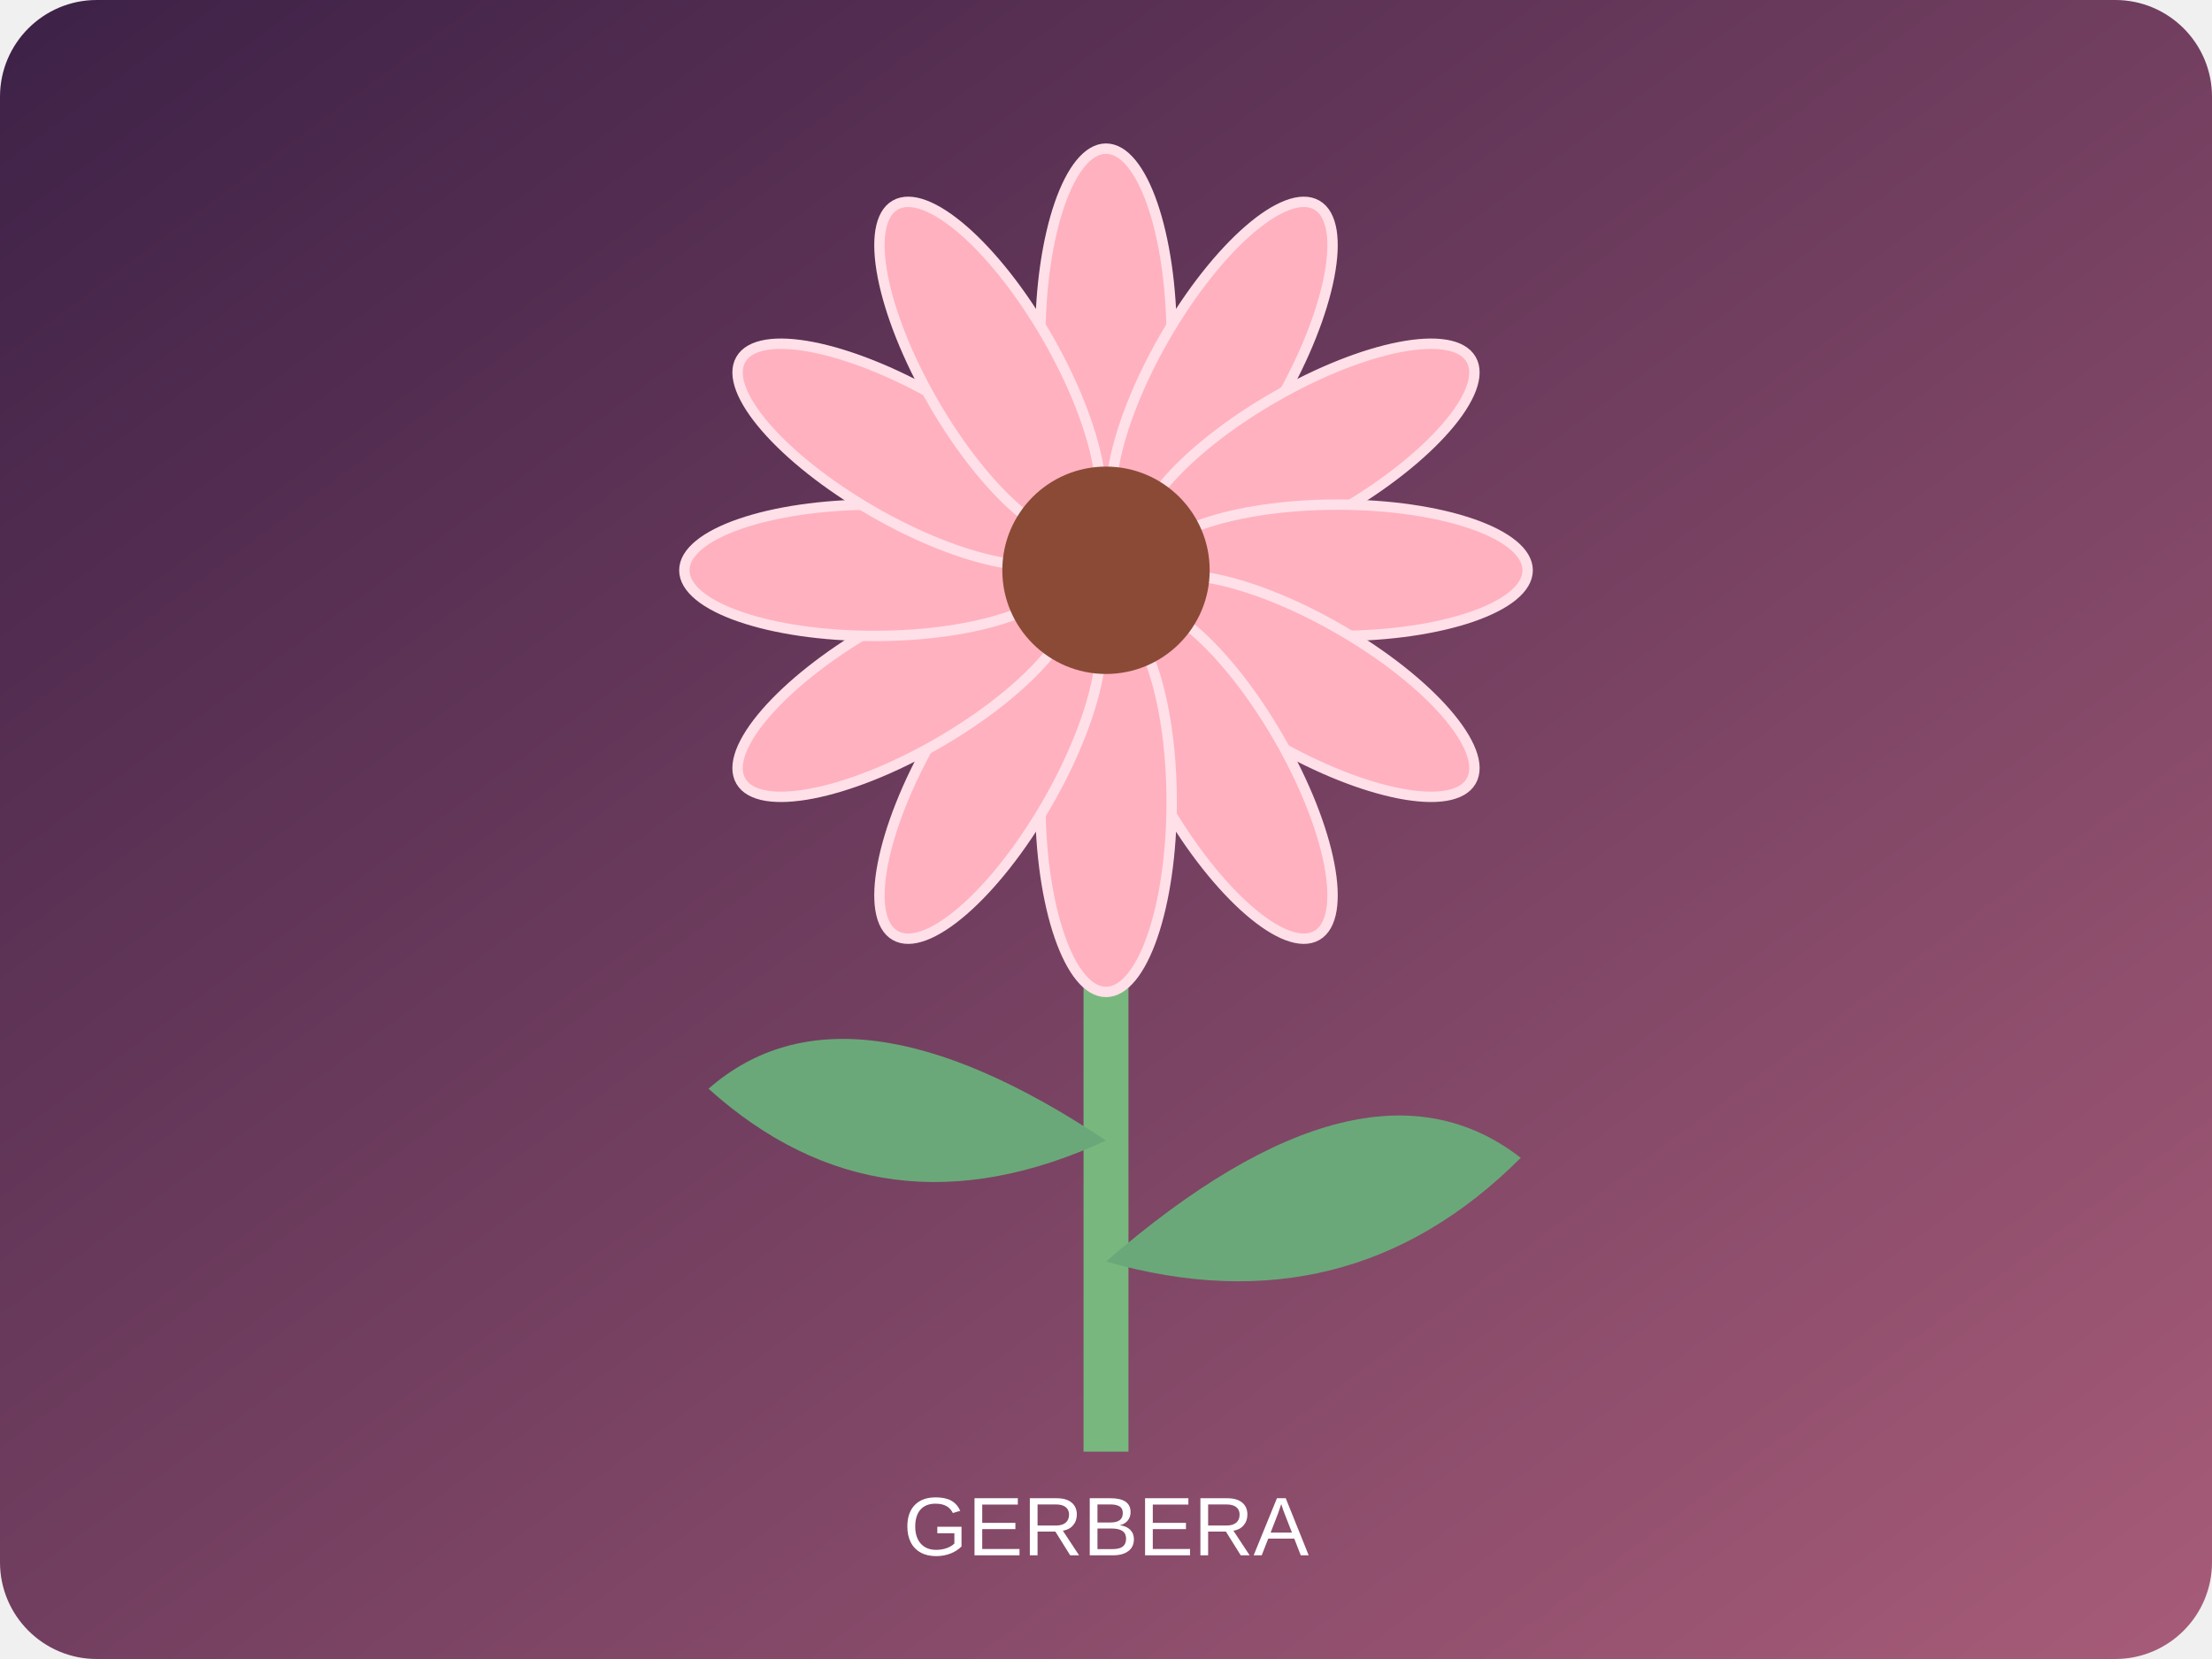
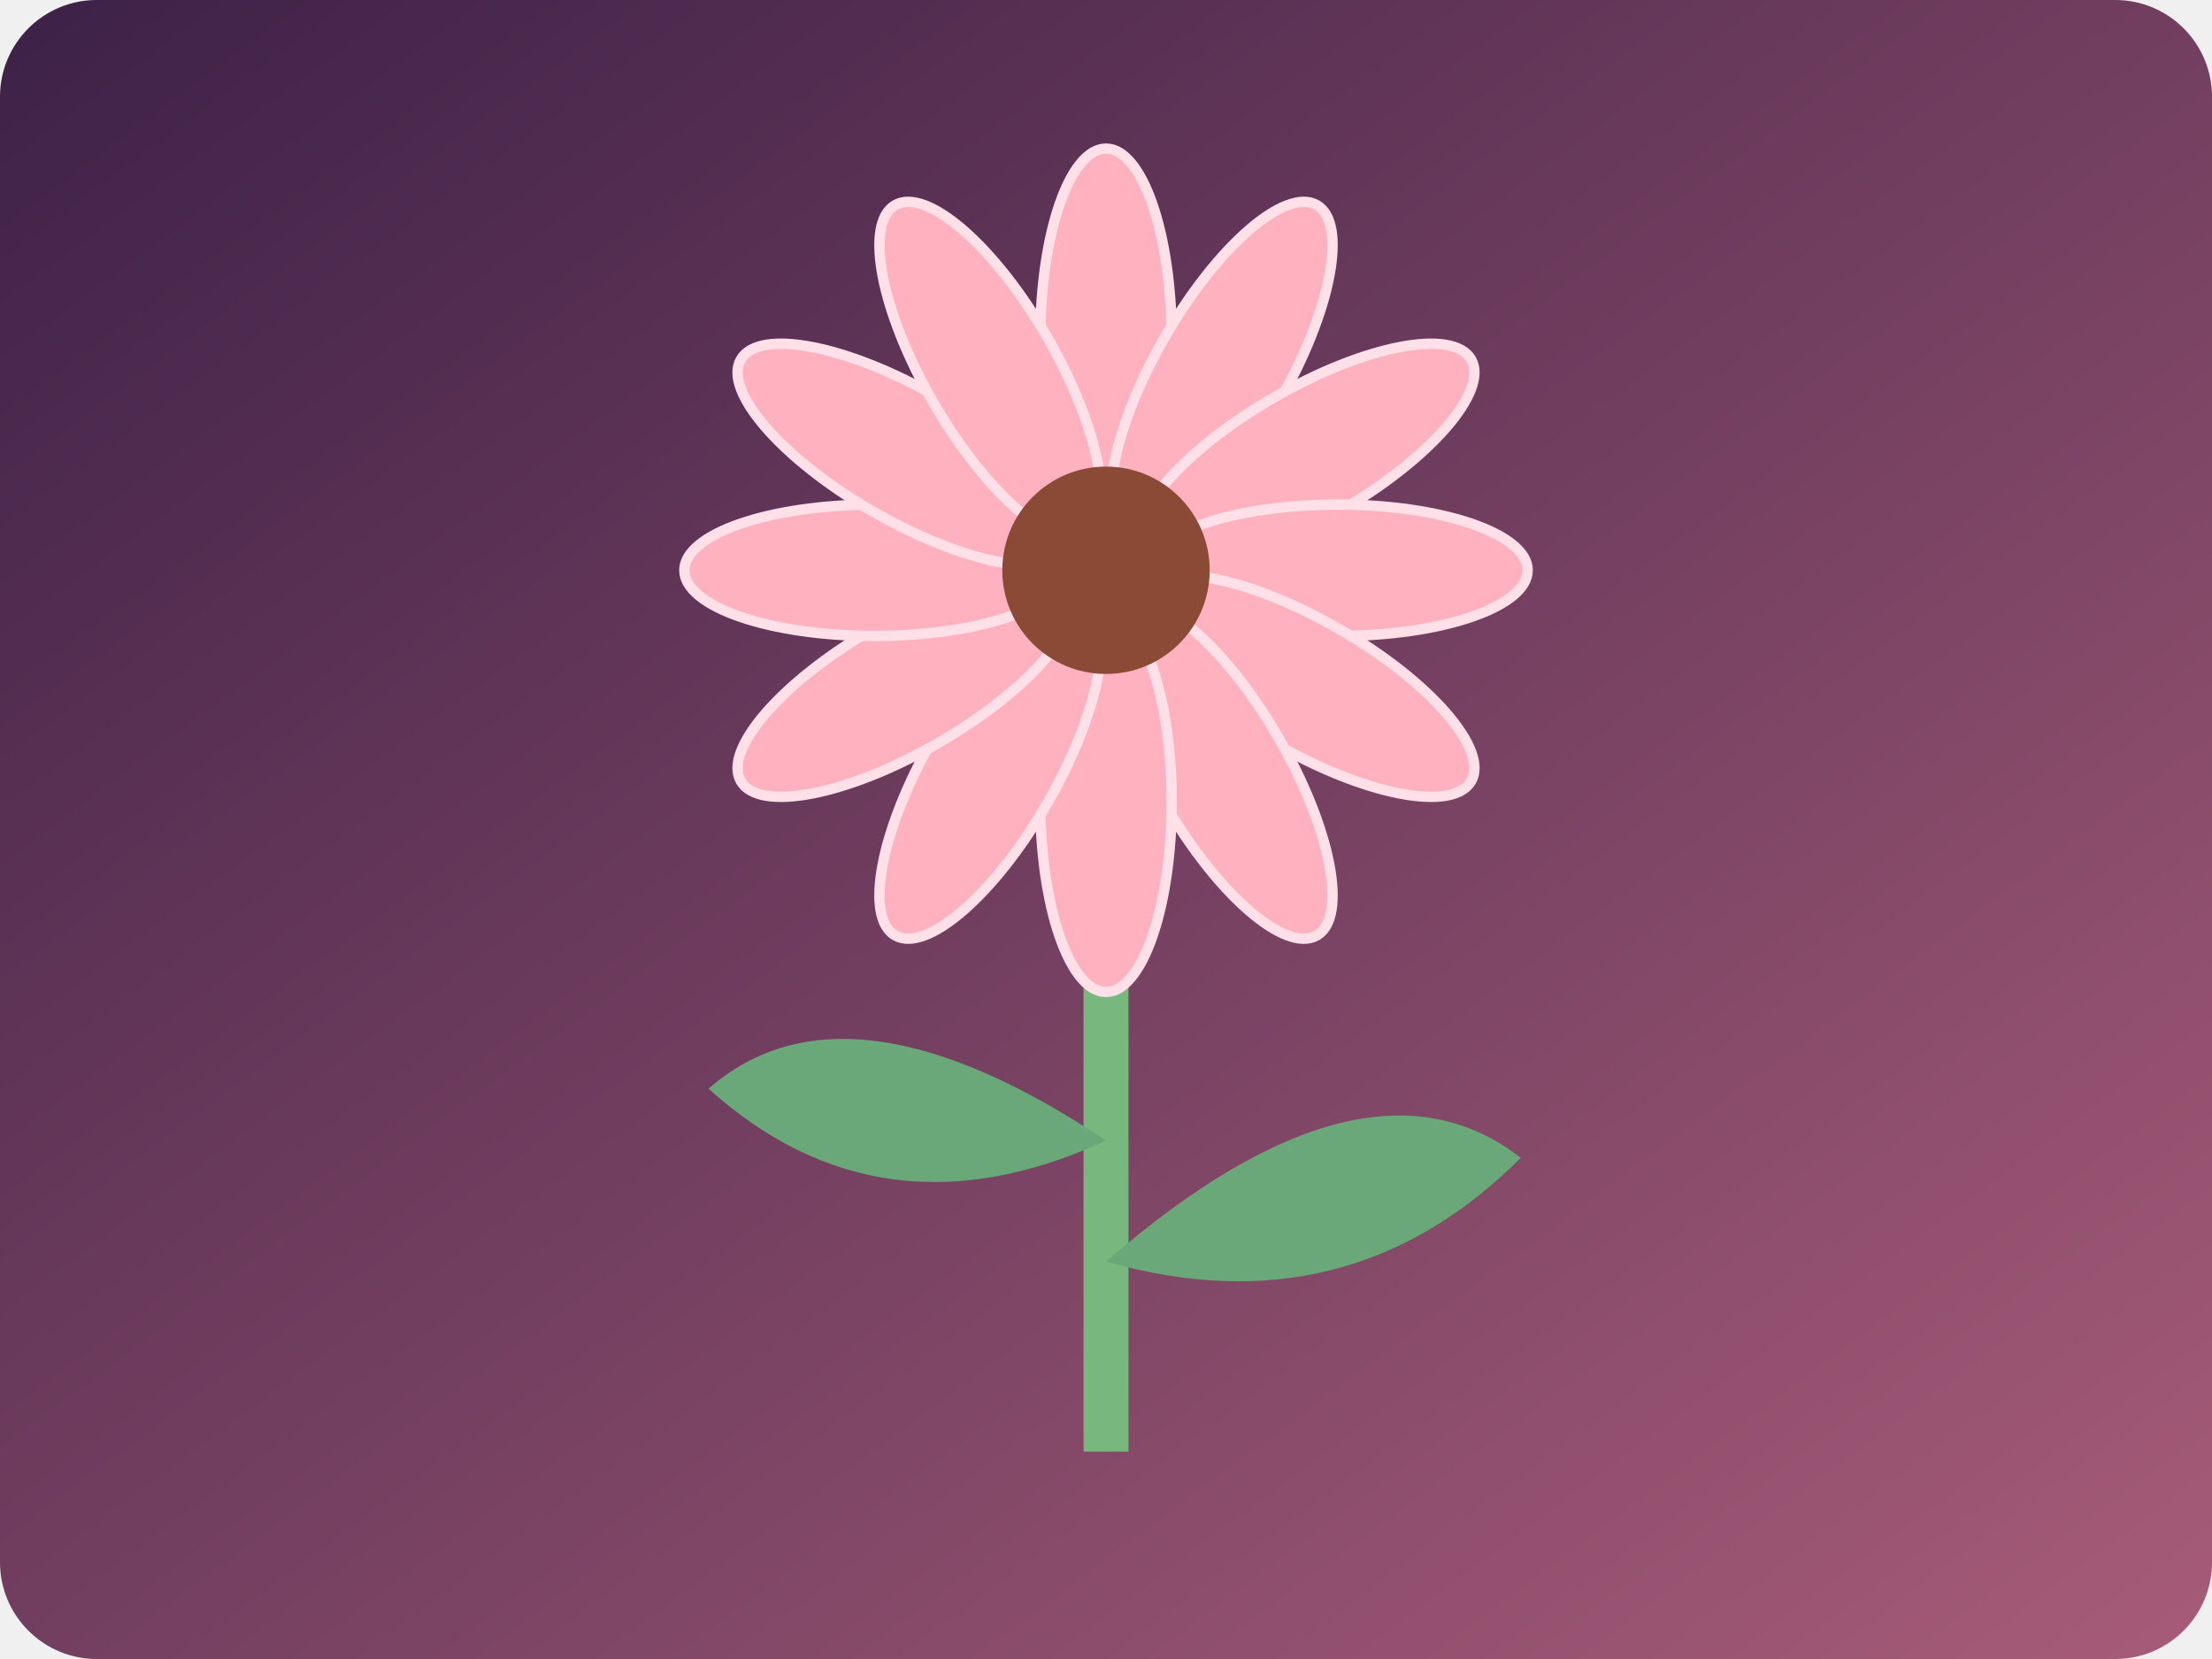
<svg xmlns="http://www.w3.org/2000/svg" viewBox="0 0 640 480">
  <defs>
    <linearGradient id="b" x2="1" y2="1">
      <stop stop-color="#3d2147" />
      <stop offset="1" stop-color="#a75c78" />
    </linearGradient>
  </defs>
  <rect width="640" height="480" rx="28" fill="url(#b)" />
  <path d="M320 420V190" stroke="#78b87e" stroke-width="13" />
  <path d="M320 330Q245 280 205 315Q255 360 320 330M320 365Q395 300 440 335Q390 385 320 365" fill="#6aa879" />
  <g transform="translate(320 165)" fill="#ffb1bf" stroke="#ffe0e8" stroke-width="3">
    <ellipse cy="-67" rx="19" ry="55" />
    <ellipse cy="-67" rx="19" ry="55" transform="rotate(30)" />
    <ellipse cy="-67" rx="19" ry="55" transform="rotate(60)" />
    <ellipse cy="-67" rx="19" ry="55" transform="rotate(90)" />
    <ellipse cy="-67" rx="19" ry="55" transform="rotate(120)" />
    <ellipse cy="-67" rx="19" ry="55" transform="rotate(150)" />
    <ellipse cy="-67" rx="19" ry="55" transform="rotate(180)" />
    <ellipse cy="-67" rx="19" ry="55" transform="rotate(210)" />
    <ellipse cy="-67" rx="19" ry="55" transform="rotate(240)" />
    <ellipse cy="-67" rx="19" ry="55" transform="rotate(270)" />
    <ellipse cy="-67" rx="19" ry="55" transform="rotate(300)" />
    <ellipse cy="-67" rx="19" ry="55" transform="rotate(330)" />
  </g>
  <circle cx="320" cy="165" r="30" fill="#8b4a35" />
-   <text x="320" y="450" text-anchor="middle" font-family="Arial" font-size="24" fill="#fff">GERBERA</text>
</svg>
